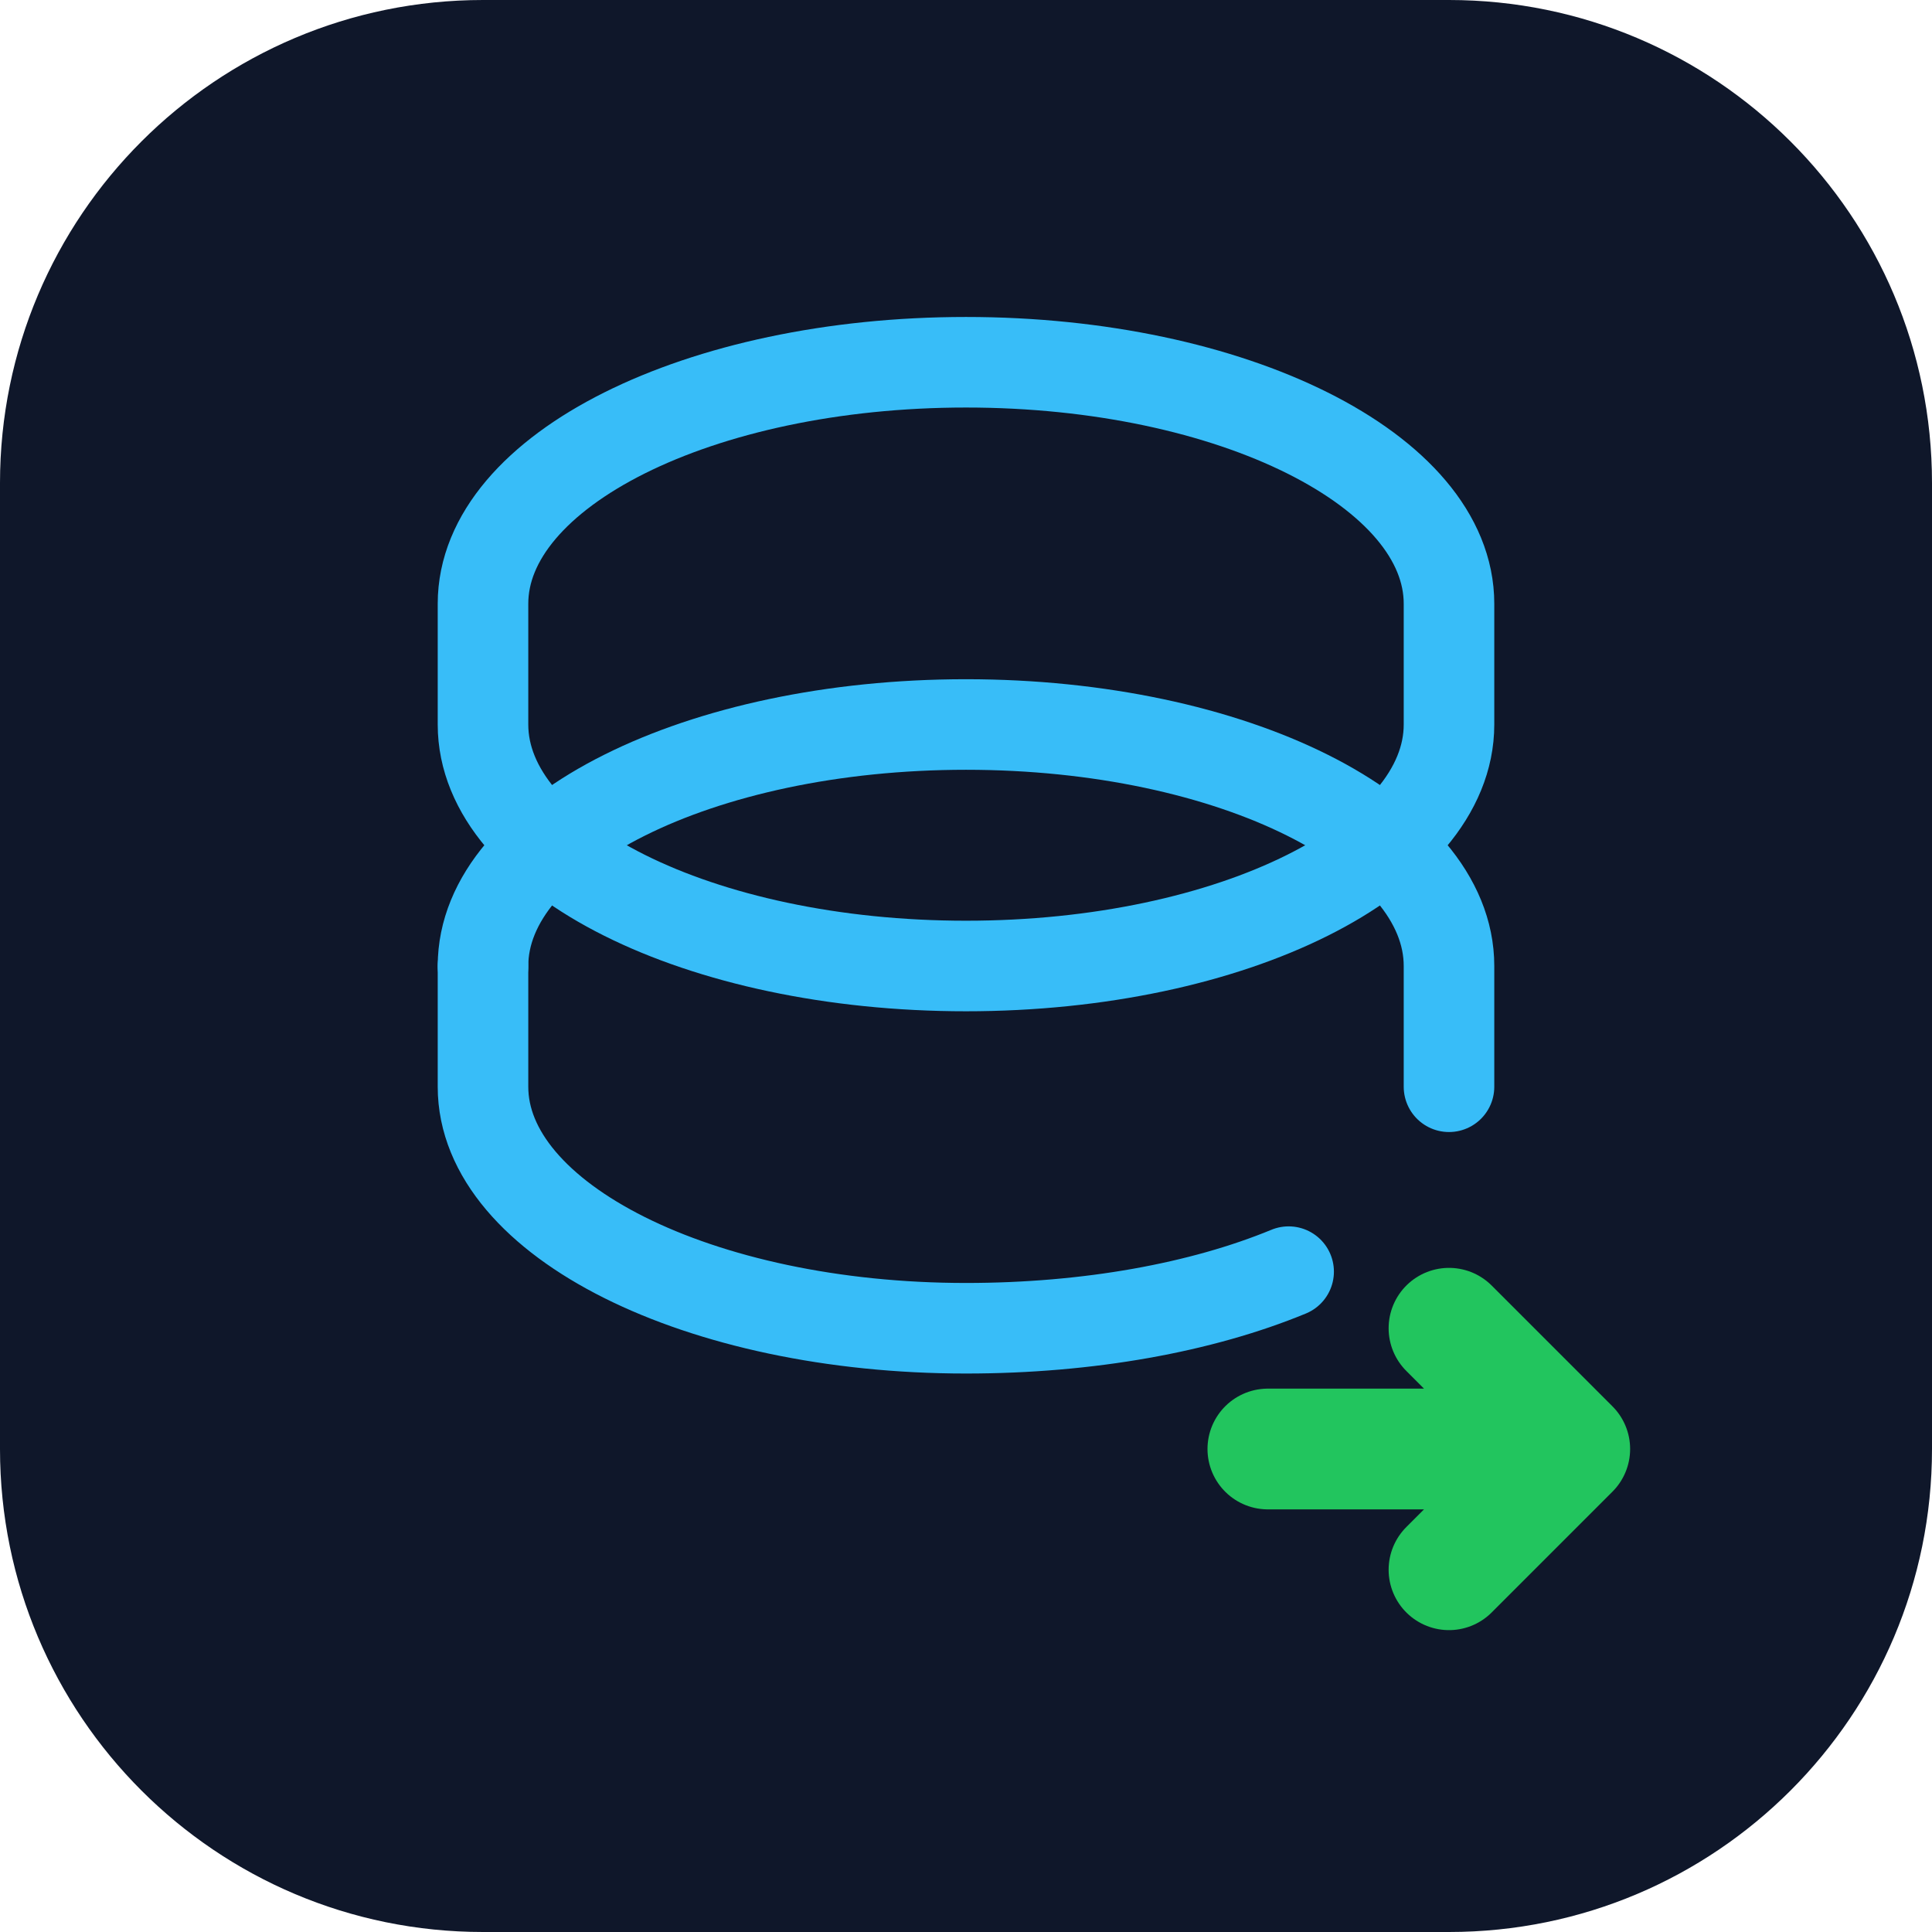
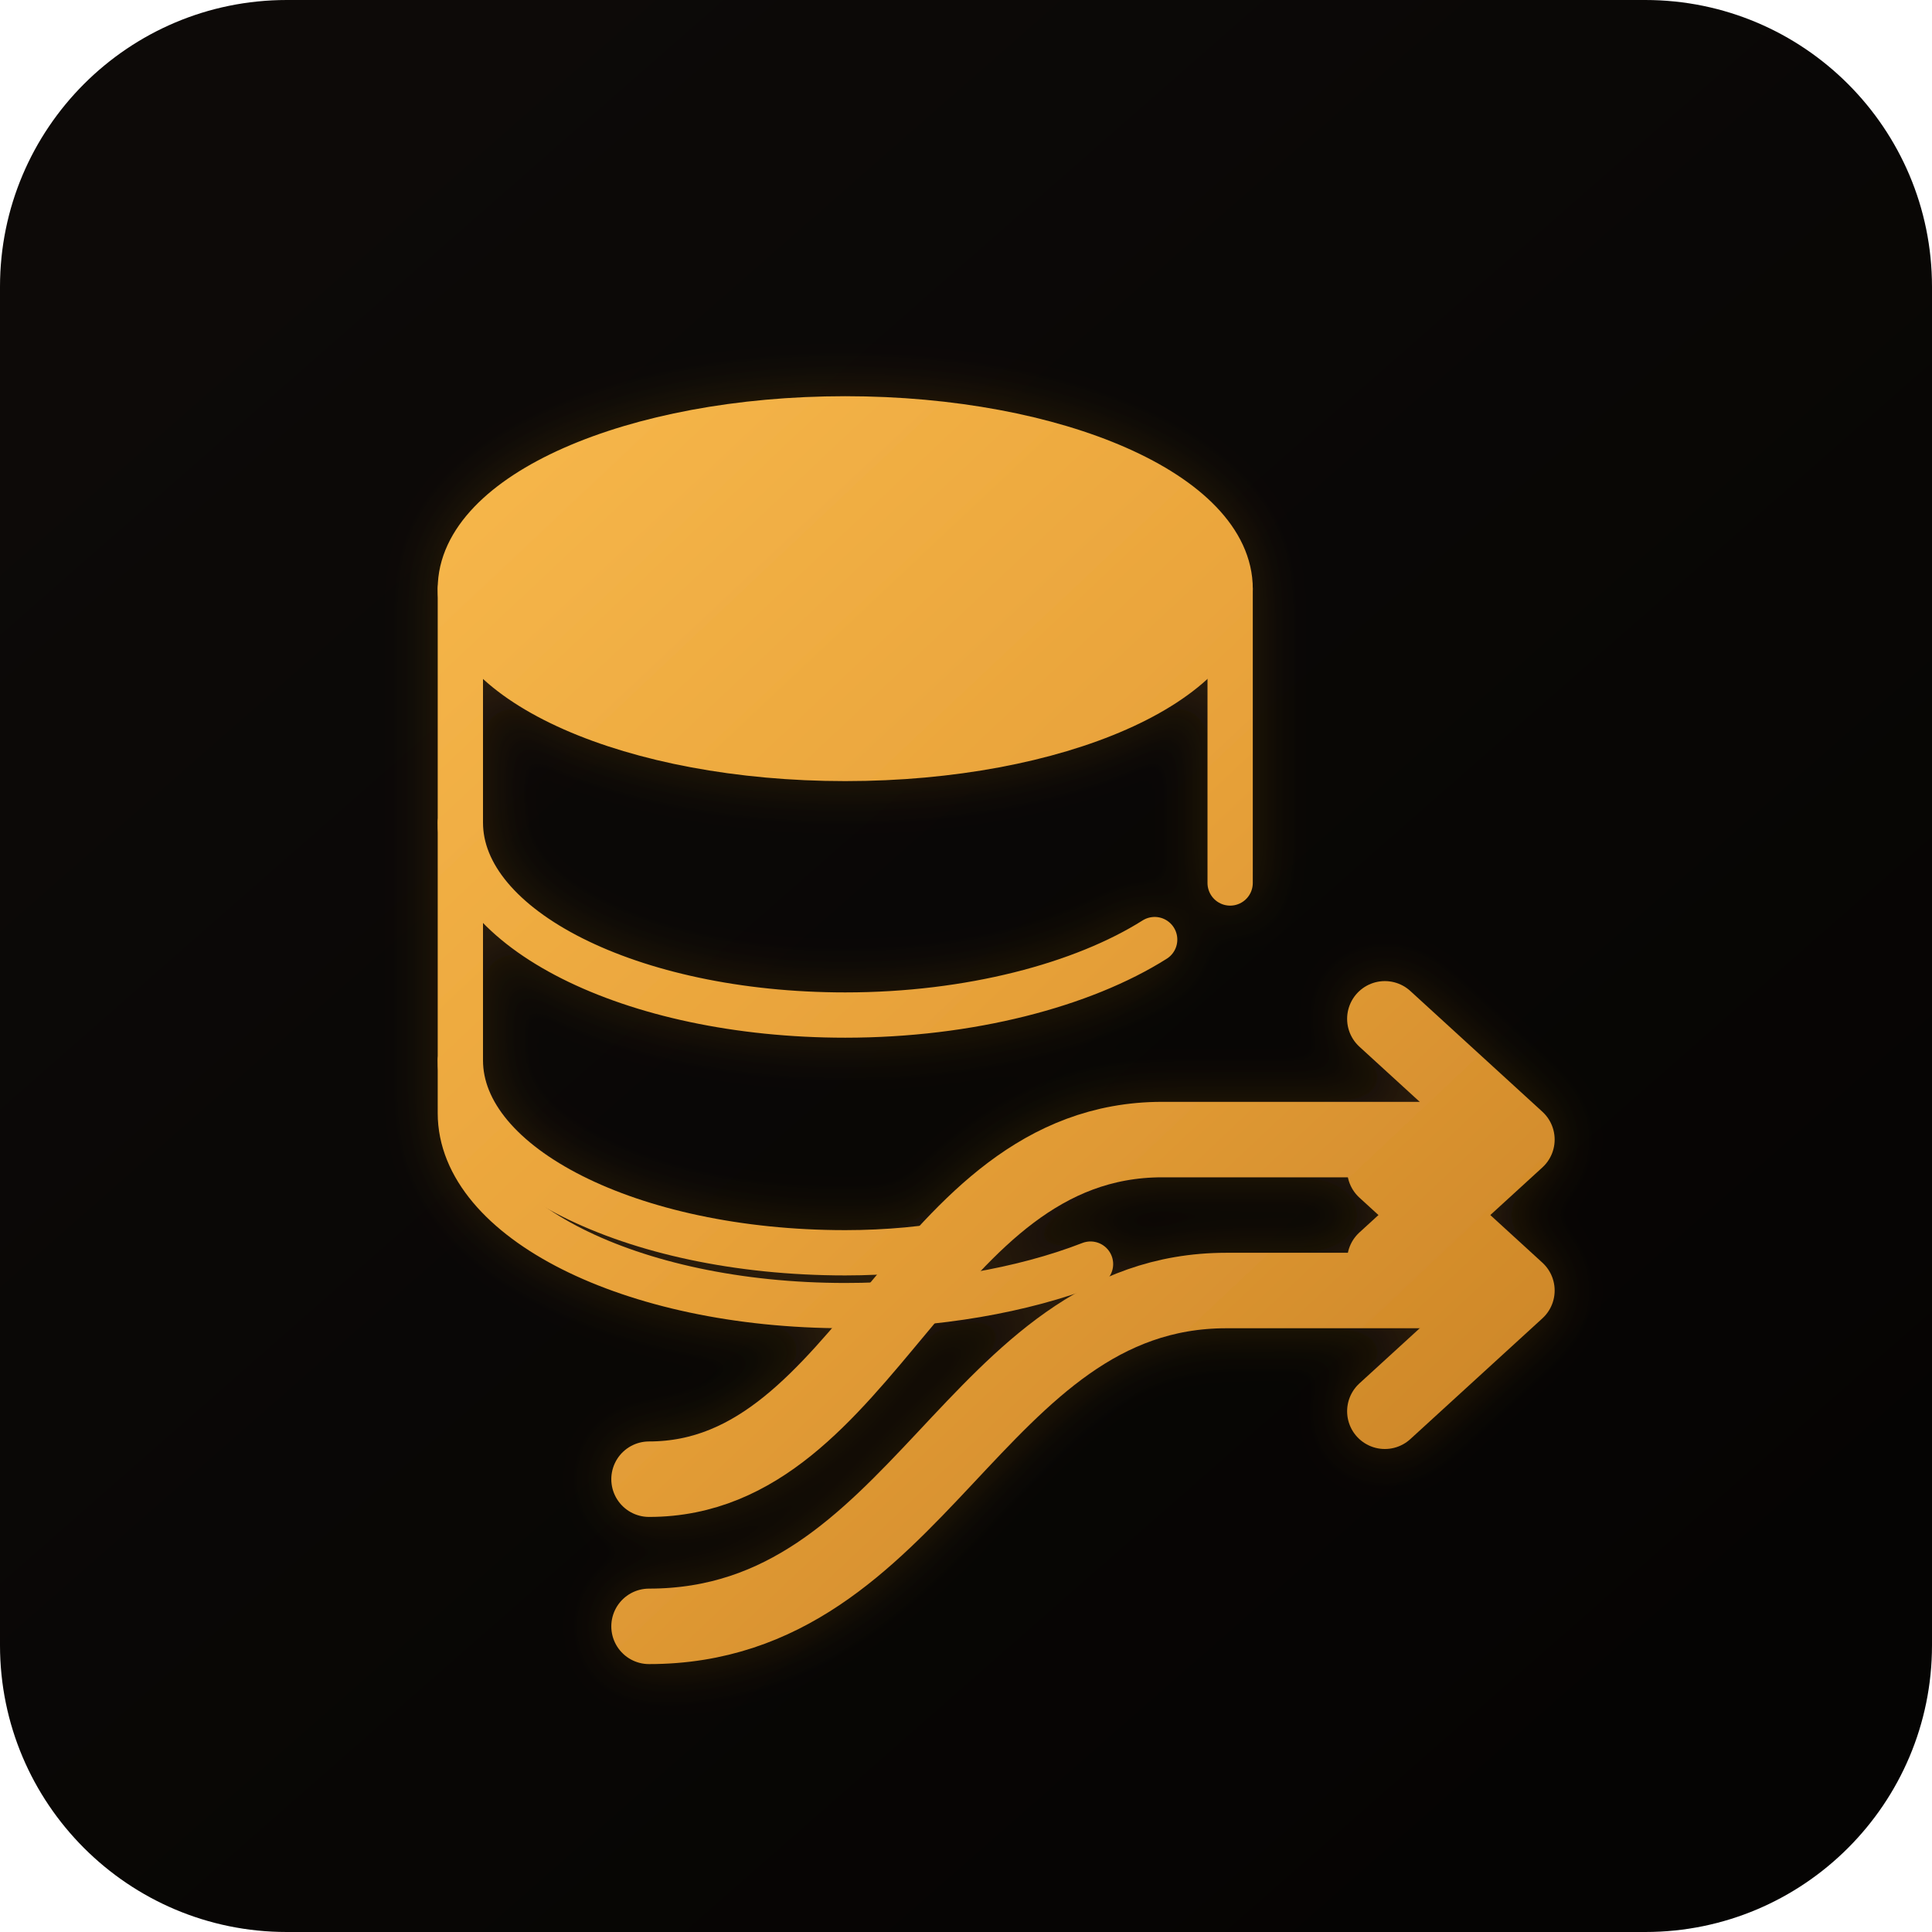
- <svg xmlns="http://www.w3.org/2000/svg" width="512" height="512" viewBox="0 0 512 512" fill="none">
-   <rect width="512" height="512" rx="128" fill="#0F172A" />
-   <path d="M128 160V192C128 227.346 185.305 256 256 256C326.695 256 384 227.346 384 192V160M128 160C128 124.654 185.305 96 256 96C326.695 96 384 124.654 384 160M128 160V192M384 160V192M128 256V288C128 323.346 185.305 352 256 352C288.5 352 318.5 346.5 341.5 337" stroke="#38BDF8" stroke-width="24" stroke-linecap="round" stroke-linejoin="round" />
-   <path d="M128 256C128 220.654 185.305 192 256 192C326.695 192 384 220.654 384 256V288M384 256V288" stroke="#38BDF8" stroke-width="24" stroke-linecap="round" stroke-linejoin="round" />
-   <path d="M336 384L416 384M416 384L384 352M416 384L384 416" stroke="#22C55E" stroke-width="32" stroke-linecap="round" stroke-linejoin="round" />
+ <svg xmlns="http://www.w3.org/2000/svg" viewBox="0 0 512 512" role="img" aria-labelledby="title description">
+   <defs>
+     <linearGradient id="background" x1="70" y1="44" x2="444" y2="470" gradientUnits="userSpaceOnUse">
+       <stop stop-color="#0D0A08" />
+       <stop offset="1" stop-color="#050403" />
+     </linearGradient>
+     <linearGradient id="gold" x1="124" y1="102" x2="414" y2="410" gradientUnits="userSpaceOnUse">
+       <stop stop-color="#F7B84B" />
+       <stop offset=".48" stop-color="#E8A23A" />
+       <stop offset="1" stop-color="#C98225" />
+     </linearGradient>
+     <filter id="glow" x="-30%" y="-30%" width="160%" height="160%">
+       <feGaussianBlur stdDeviation="7" result="blur" />
+       <feFlood flood-color="#D88C27" flood-opacity=".18" />
+       <feComposite in2="blur" operator="in" />
+       <feMerge>
+         <feMergeNode />
+         <feMergeNode in="SourceGraphic" />
+       </feMerge>
+     </filter>
+   </defs>
+   <rect width="512" height="512" rx="76" fill="url(#background)" />
+   <g fill="none" stroke="url(#gold)" stroke-linecap="round" stroke-linejoin="round" filter="url(#glow)">
+     <ellipse cx="224" cy="156" rx="102" ry="45" fill="url(#gold)" stroke-width="12" />
+     <path d="M122 156v139c0 28 45 51 102 51 24 0 47-4 65-11" stroke-width="12" />
+     <path d="M326 156v78" stroke-width="12" />
+     <path d="M122 218c0 28 45 51 102 51 33 0 63-8 82-20" stroke-width="12" />
+     <path d="M122 281c0 28 45 51 102 51 11 0 22-1 32-3" stroke-width="12" />
+     <path d="M172 392c58 0 72-90 136-90h91" stroke-width="20" />
+     <path d="m367 270 35 32-35 32" stroke-width="20" />
+     <path d="M172 431c72 0 86-89 153-89h74" stroke-width="20" />
+     <path d="m367 310 35 32-35 32" stroke-width="20" />
+   </g>
</svg>
